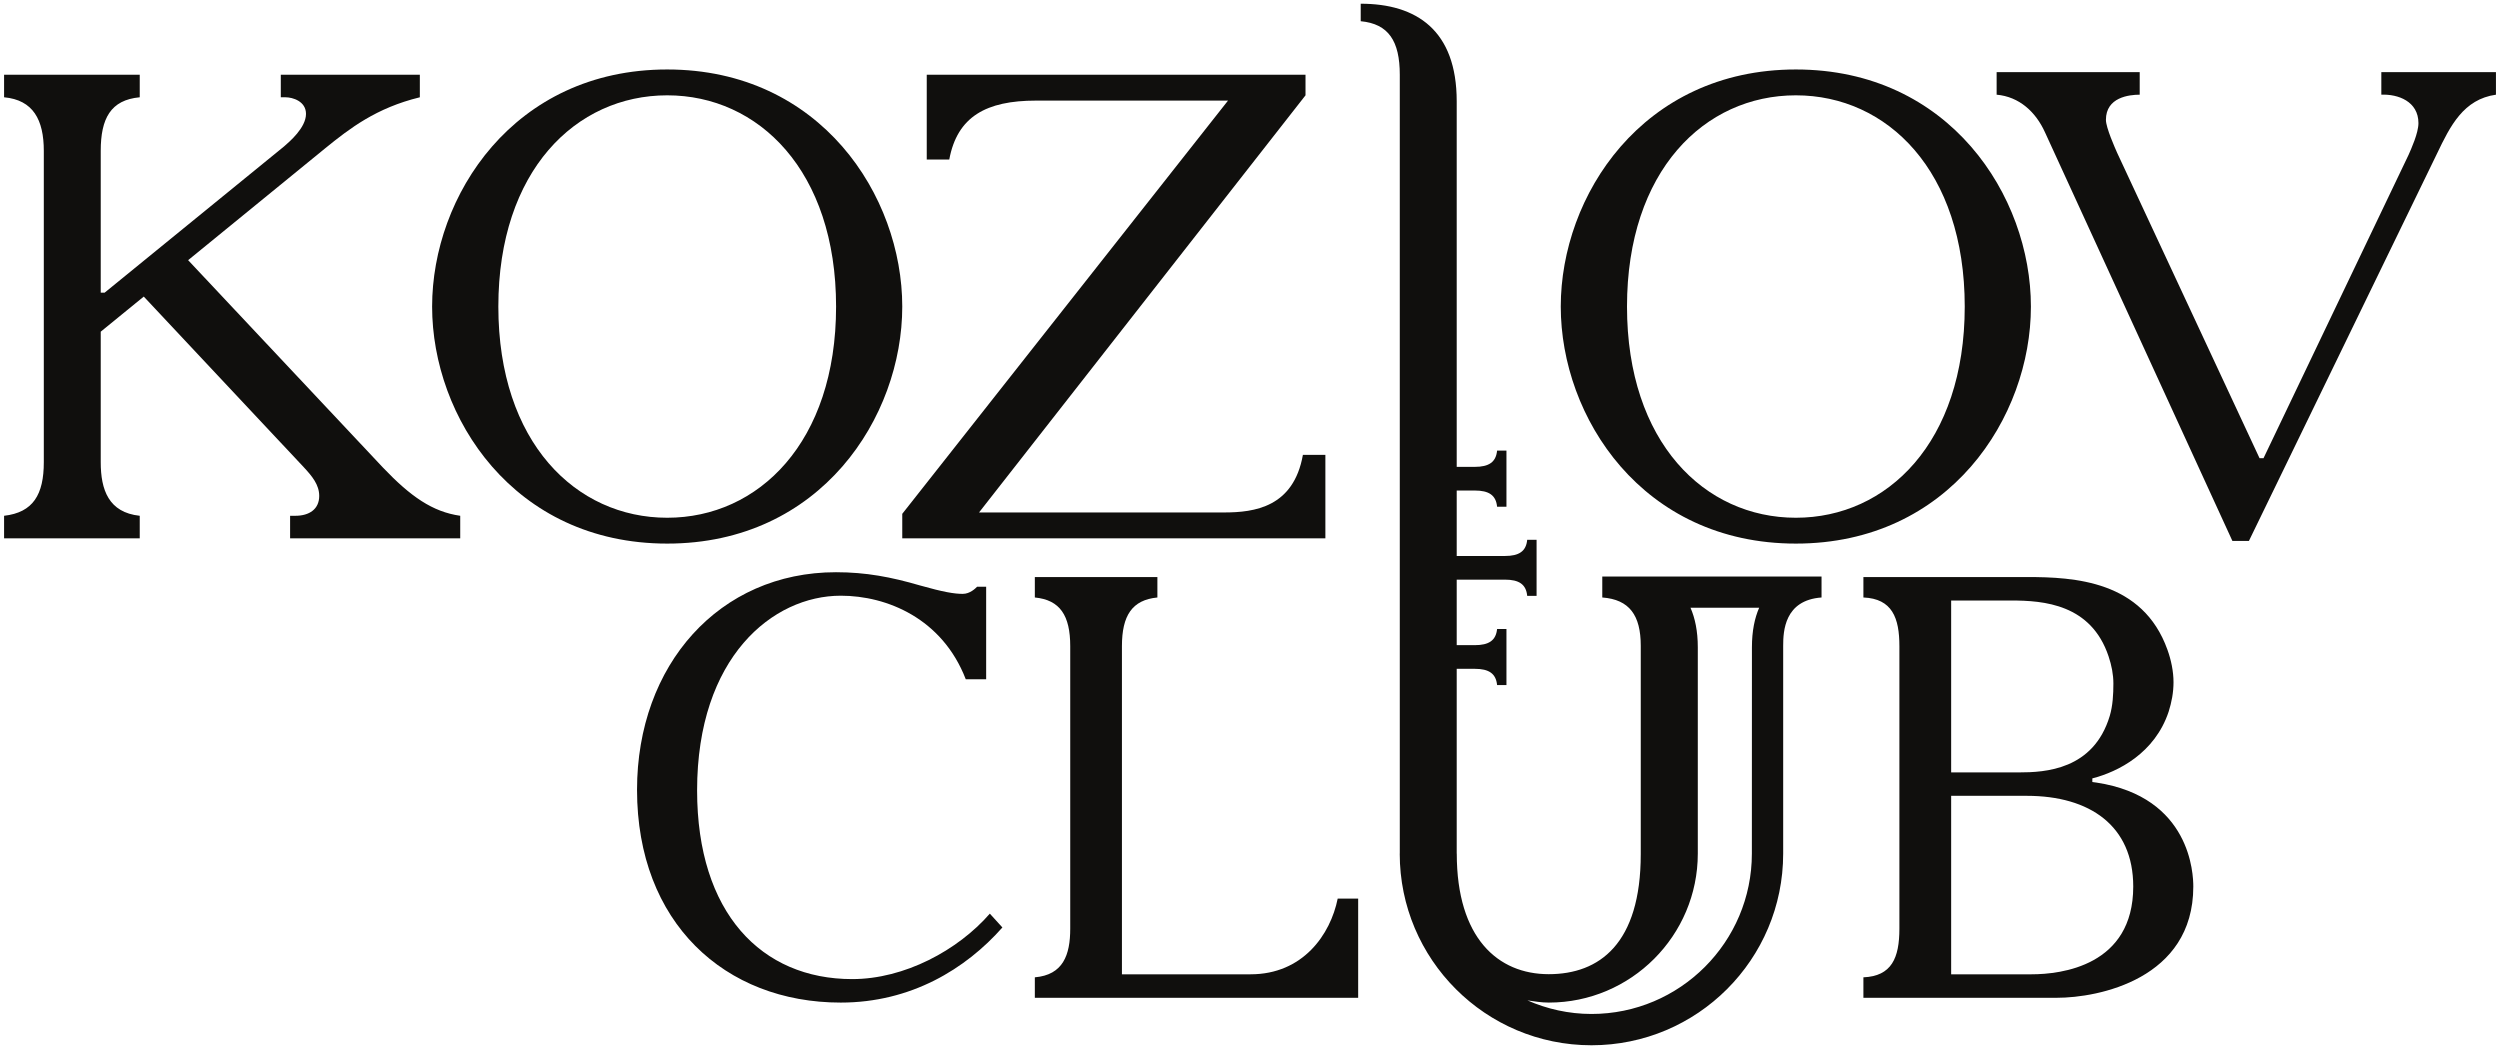
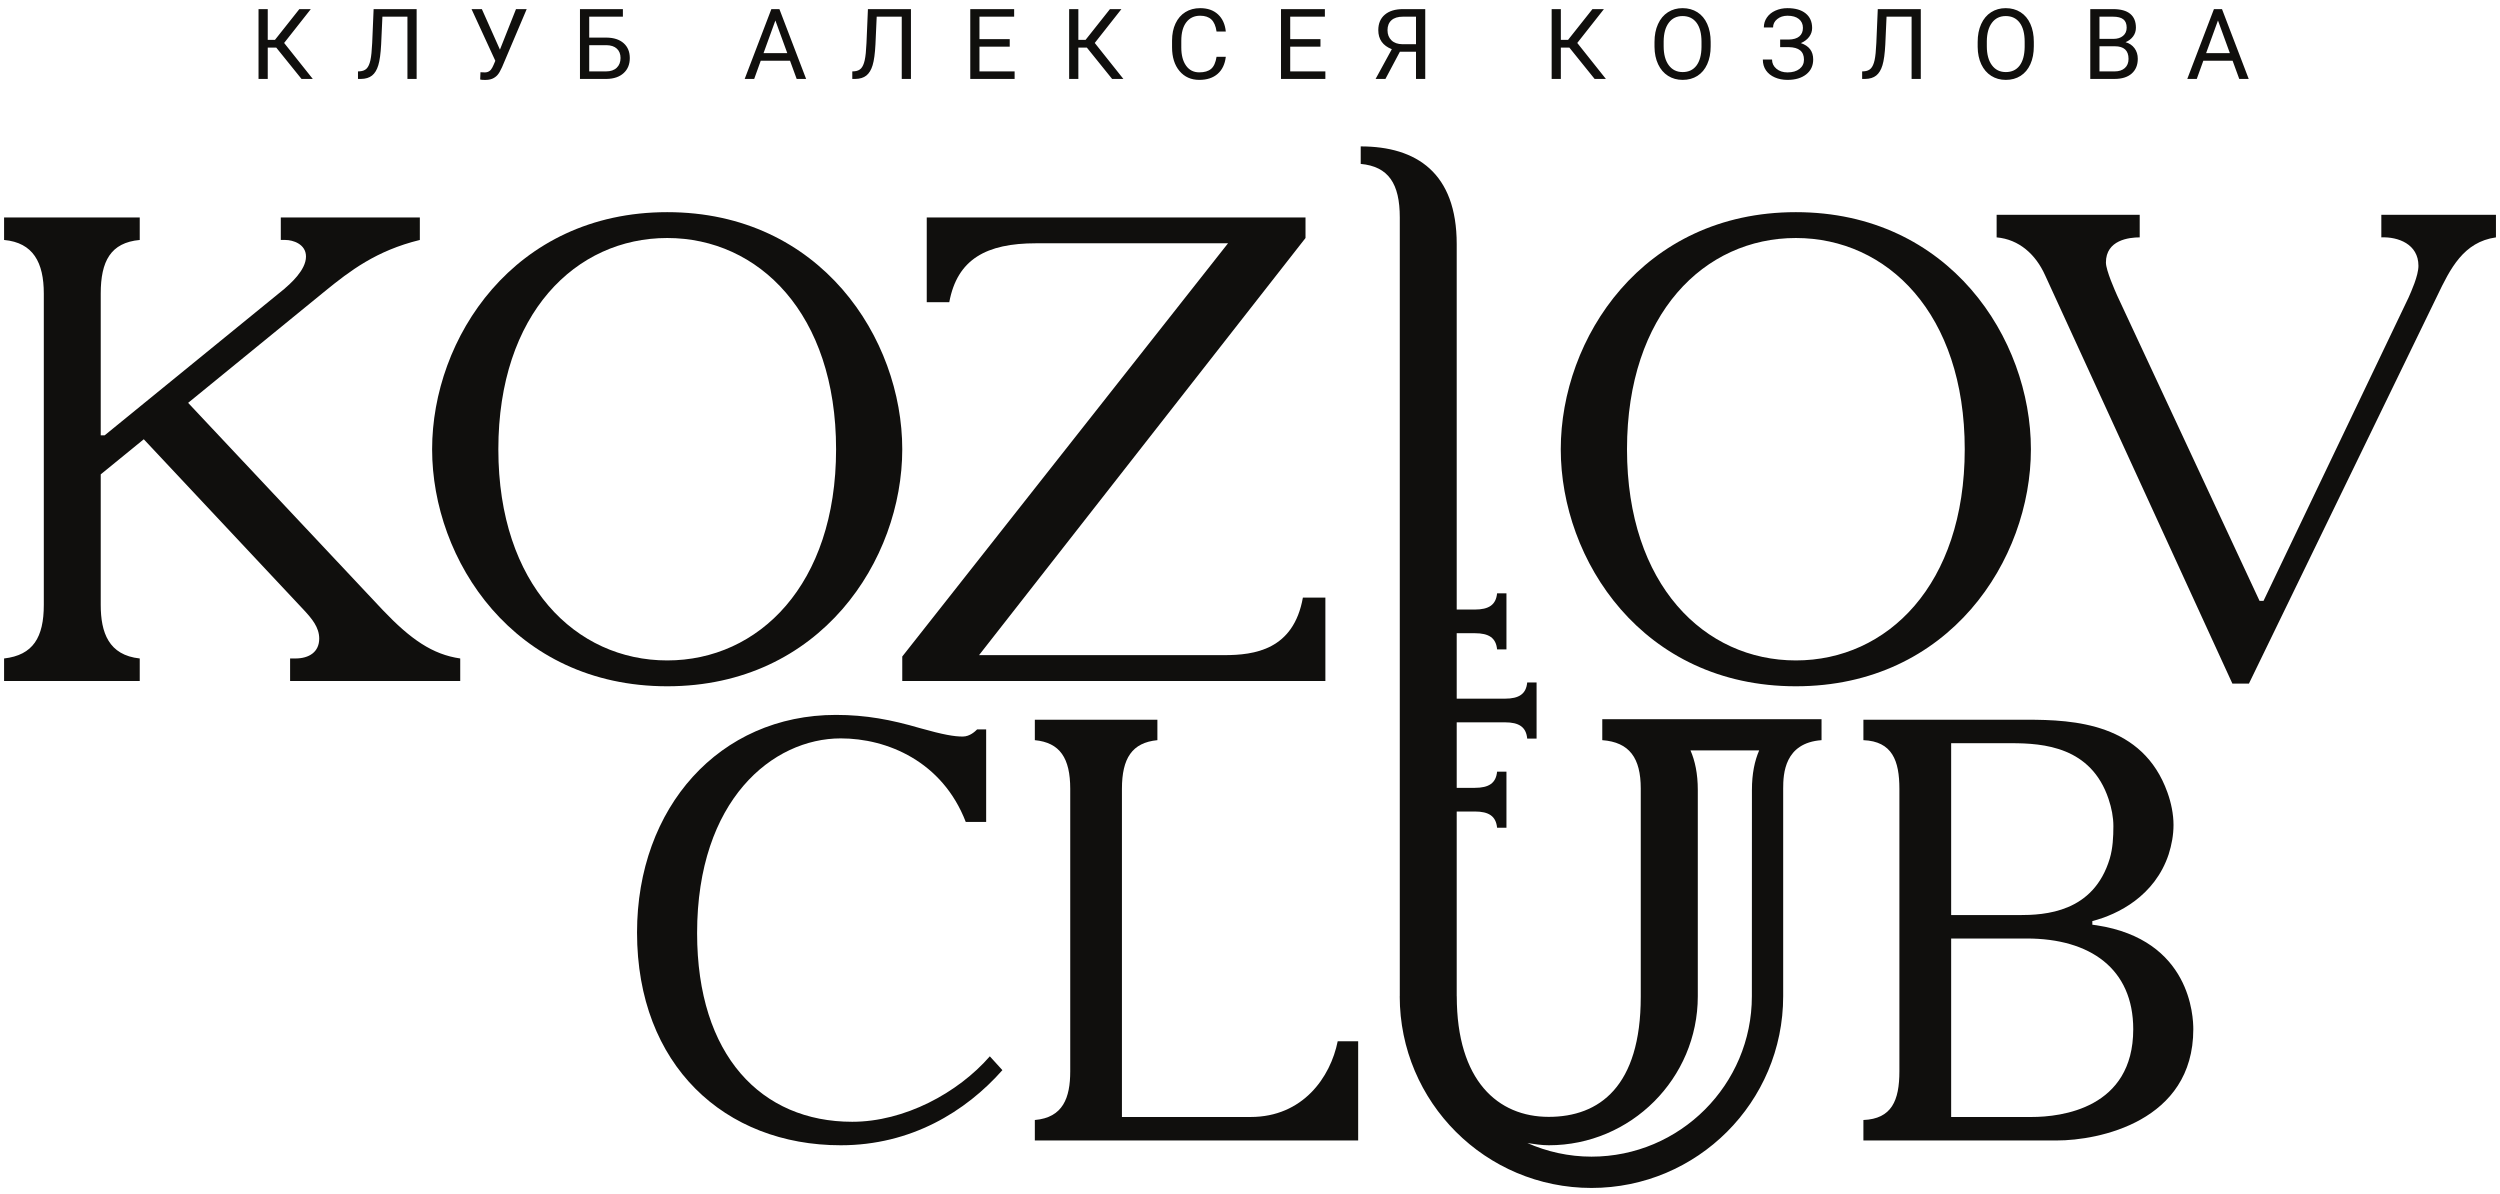
- <svg xmlns="http://www.w3.org/2000/svg" viewBox="249.2 0.2 164.7 69.2" role="img" aria-label="Kozlov Club">
+ <svg xmlns="http://www.w3.org/2000/svg" viewBox="249.2 -9.20 164.7 78.60" role="img" aria-label="Клуб Алексея Козлова, Kozlov Club">
  <defs>
    <clipPath id="clip-0">
      <path clip-rule="nonzero" d="M 1.07 4 L 32 4 L 32 36 L 1.07 36 Z M 1.07 4 " />
    </clipPath>
    <clipPath id="clip-1">
      <path clip-rule="nonzero" d="M 380 4 L 413.633 4 L 413.633 36 L 380 36 Z M 380 4 " />
    </clipPath>
    <clipPath id="clip-2">
      <path clip-rule="nonzero" d="M 338 0 L 370 0 L 370 69.062 L 338 69.062 Z M 338 0 " />
    </clipPath>
  </defs>
  <g clip-path="url(#clip-0)" />
  <path fill-rule="nonzero" fill="#100F0D" fill-opacity="1" d="M 258.406 5.125 L 258.406 6.609 C 256.488 6.785 255.836 8.008 255.836 10.141 L 255.836 19.48 L 256.094 19.48 L 267.922 9.84 C 268.27 9.535 269.359 8.617 269.359 7.703 C 269.359 6.871 268.484 6.609 268.008 6.609 L 267.699 6.609 L 267.699 5.125 L 276.859 5.125 L 276.859 6.609 C 273.984 7.309 272.238 8.66 270.625 9.969 L 261.594 17.34 L 274.422 30.996 C 276.25 32.914 277.691 33.918 279.52 34.18 L 279.52 35.664 L 268.312 35.664 L 268.312 34.18 L 268.66 34.18 C 269.574 34.18 270.23 33.746 270.23 32.871 C 270.23 32.129 269.75 31.562 269.227 30.996 L 258.672 19.738 L 255.836 22.051 L 255.836 30.648 C 255.836 32.477 256.359 33.961 258.406 34.18 L 258.406 35.664 L 249.469 35.664 L 249.469 34.18 C 251.387 33.961 252.086 32.781 252.086 30.648 L 252.086 10.141 C 252.086 8.094 251.387 6.785 249.469 6.609 L 249.469 5.125 L 258.406 5.125 " />
  <path fill-rule="nonzero" fill="#100F0D" fill-opacity="1" d="M 282.031 20.398 C 282.031 29.336 287.133 34.309 293.156 34.309 C 299.176 34.309 304.281 29.336 304.281 20.398 C 304.281 11.453 299.176 6.48 293.156 6.48 C 287.133 6.48 282.031 11.453 282.031 20.398 Z M 308.641 20.398 C 308.641 27.684 303.273 36.012 293.156 36.012 C 283.035 36.012 277.668 27.684 277.668 20.398 C 277.668 13.109 283.035 4.777 293.156 4.777 C 303.273 4.777 308.641 13.109 308.641 20.398 " />
  <path fill-rule="nonzero" fill="#100F0D" fill-opacity="1" d="M 310.254 5.125 L 335.207 5.125 L 335.207 6.48 L 313.699 33.961 L 329.84 33.961 C 331.848 33.961 334.422 33.613 335.035 30.168 L 336.516 30.168 L 336.516 35.664 L 308.641 35.664 L 308.641 34.051 L 330.102 6.828 L 317.449 6.828 C 314.18 6.828 312.262 7.875 311.738 10.711 L 310.254 10.711 L 310.254 5.125 " />
  <path fill-rule="nonzero" fill="#100F0D" fill-opacity="1" d="M 356.387 20.398 C 356.387 29.336 361.492 34.309 367.512 34.309 C 373.531 34.309 378.637 29.336 378.637 20.398 C 378.637 11.453 373.531 6.48 367.512 6.48 C 361.492 6.48 356.387 11.453 356.387 20.398 Z M 382.996 20.398 C 382.996 27.684 377.629 36.012 367.512 36.012 C 357.391 36.012 352.023 27.684 352.023 20.398 C 352.023 13.109 357.391 4.777 367.512 4.777 C 377.629 4.777 382.996 13.109 382.996 20.398 " />
  <g clip-path="url(#clip-1)">
    <path fill-rule="nonzero" fill="#100F0D" fill-opacity="1" d="M 390.164 4.953 L 390.164 6.438 C 389.465 6.438 387.938 6.609 387.938 8.094 C 387.938 8.617 388.547 9.969 388.68 10.273 L 398.059 30.387 L 398.32 30.387 L 407.875 10.406 C 408.047 10.016 408.527 8.965 408.527 8.312 C 408.527 6.875 407.176 6.391 406.082 6.438 L 406.082 4.953 L 413.633 4.953 L 413.633 6.438 C 411.496 6.742 410.625 8.488 409.75 10.32 L 397.359 35.836 L 396.27 35.836 L 383.926 8.922 C 383.316 7.57 382.227 6.57 380.738 6.438 L 380.738 4.953 L 390.164 4.953 " />
  </g>
  <path fill-rule="nonzero" fill="#100F0D" fill-opacity="1" d="M 312.824 44.949 C 311.281 40.949 307.637 39.445 304.59 39.445 C 300.117 39.445 295.125 43.484 295.125 52.273 C 295.125 60.348 299.363 64.703 305.344 64.703 C 308.785 64.703 312.309 62.805 314.41 60.391 L 315.238 61.301 C 312.824 64.031 309.219 66.25 304.59 66.25 C 296.949 66.25 291.168 60.984 291.168 52.234 C 291.168 43.996 296.59 37.898 304.273 37.898 C 306.25 37.898 307.914 38.215 309.812 38.77 C 311.359 39.207 312.07 39.324 312.625 39.324 C 313.102 39.324 313.457 38.969 313.574 38.852 L 314.168 38.852 L 314.168 44.949 L 312.824 44.949 " />
  <path fill-rule="nonzero" fill="#100F0D" fill-opacity="1" d="M 325.449 39.562 C 323.785 39.723 323.113 40.75 323.113 42.77 L 323.113 64.387 L 331.59 64.387 C 335.031 64.387 336.852 61.773 337.328 59.398 L 338.676 59.398 L 338.676 65.934 L 317.375 65.934 L 317.375 64.586 C 319.234 64.426 319.707 63.121 319.707 61.379 L 319.707 42.77 C 319.707 40.75 319.035 39.723 317.375 39.562 L 317.375 38.215 L 325.449 38.215 L 325.449 39.562 " />
  <path fill-rule="nonzero" fill="#100F0D" fill-opacity="1" d="M 383.043 64.387 C 384.984 64.387 389.738 63.832 389.738 58.605 C 389.738 54.609 386.887 52.629 382.727 52.629 L 377.742 52.629 L 377.742 64.387 Z M 382.211 51.086 C 383.918 51.086 387.121 50.926 388.191 47.363 C 388.391 46.688 388.43 45.938 388.43 45.227 C 388.43 44.633 388.312 44.035 388.113 43.441 C 386.965 40 383.836 39.762 381.699 39.762 L 377.742 39.762 L 377.742 51.086 Z M 382.727 38.215 C 385.855 38.215 390.367 38.453 391.992 43.008 C 392.234 43.68 392.391 44.434 392.391 45.145 C 392.391 45.816 392.27 46.453 392.07 47.086 C 391.16 49.82 388.746 51.043 387.043 51.48 L 387.043 51.719 C 387.121 51.719 387.242 51.758 387.324 51.758 C 393.539 52.707 393.695 57.812 393.695 58.605 C 393.695 64.703 387.441 65.934 384.707 65.934 L 371.961 65.934 L 371.961 64.586 C 373.82 64.508 374.332 63.316 374.332 61.379 L 374.332 42.77 C 374.332 40.906 373.859 39.641 371.961 39.562 L 371.961 38.215 L 382.727 38.215 " />
  <g clip-path="url(#clip-2)">
    <path fill-rule="nonzero" fill="#100F0D" fill-opacity="1" d="M 364.617 42.844 L 364.613 56.434 C 364.613 62.262 359.875 67 354.047 67 C 352.543 67 351.117 66.672 349.824 66.105 C 350.285 66.172 350.75 66.25 351.234 66.25 C 356.645 66.25 361.051 61.844 361.051 56.434 L 361.051 42.844 C 361.051 41.77 360.867 40.918 360.57 40.238 L 365.094 40.238 C 364.797 40.918 364.617 41.77 364.617 42.844 Z M 354.758 38.18 L 354.758 39.562 C 356.547 39.695 357.293 40.738 357.293 42.746 L 357.293 56.469 C 357.293 62.383 354.562 64.379 351.23 64.379 C 347.887 64.379 345.172 62.004 345.172 56.434 L 345.168 56.434 L 345.168 44.262 L 346.359 44.262 C 347.285 44.262 347.754 44.57 347.828 45.332 L 348.445 45.332 L 348.445 41.637 L 347.828 41.637 C 347.754 42.395 347.285 42.703 346.359 42.703 L 345.168 42.703 L 345.168 38.387 L 348.348 38.387 C 349.27 38.387 349.742 38.695 349.812 39.457 L 350.43 39.457 L 350.43 35.762 L 349.812 35.762 C 349.742 36.52 349.27 36.828 348.348 36.828 L 345.168 36.828 L 345.168 32.516 L 346.359 32.516 C 347.285 32.516 347.754 32.82 347.828 33.582 L 348.445 33.582 L 348.445 29.887 L 347.828 29.887 C 347.754 30.648 347.285 30.957 346.359 30.957 L 345.168 30.957 L 345.168 6.875 C 345.168 2.195 342.523 0.445 338.844 0.445 L 338.844 1.598 C 340.676 1.77 341.418 2.902 341.418 5.125 L 341.418 56.434 L 341.414 56.434 C 341.414 63.41 347.07 69.062 354.047 69.062 C 361.02 69.062 366.676 63.41 366.676 56.434 L 366.676 42.746 C 366.676 41.785 366.758 39.738 369.203 39.562 L 369.203 38.18 L 354.758 38.18 " />
  </g>
+   <path fill="#100F0D" d="M267.398 -6.066H266.839V-4.0H266.232V-8.6H266.839V-6.572H267.313L268.921 -8.6H269.676L267.919 -6.37L269.806 -4.0H269.063ZM276.648 -8.6V-4.0H276.042V-8.101H274.393L274.31 -6.278Q274.263 -5.362 274.122 -4.9Q273.982 -4.439 273.71 -4.223Q273.438 -4.006 272.984 -4.0H272.784V-4.496L272.911 -4.502Q273.205 -4.524 273.363 -4.693Q273.521 -4.862 273.603 -5.232Q273.685 -5.602 273.72 -6.37L273.814 -8.6ZM282.136 -5.93 283.194 -8.6H283.899L282.272 -4.768Q282.107 -4.401 281.965 -4.248Q281.823 -4.095 281.632 -4.014Q281.441 -3.934 281.153 -3.934Q280.904 -3.934 280.834 -3.962L280.853 -4.442L281.141 -4.43Q281.472 -4.43 281.633 -4.749L281.712 -4.913L281.832 -5.194L280.265 -8.6H280.945ZM290.236 -8.101H288.018V-6.723H289.162Q289.882 -6.714 290.287 -6.354Q290.691 -5.994 290.691 -5.374Q290.691 -4.752 290.283 -4.382Q289.876 -4.013 289.171 -4.0H287.408V-8.6H290.236ZM288.018 -6.224V-4.496H289.127Q289.579 -4.496 289.83 -4.736Q290.081 -4.976 290.081 -5.381Q290.081 -5.769 289.839 -5.994Q289.598 -6.218 289.152 -6.224ZM301.246 -5.201H299.318L298.886 -4.0H298.26L300.017 -8.6H300.547L302.307 -4.0H301.685ZM299.502 -5.7H301.066L300.282 -7.851ZM309.213 -8.6V-4.0H308.607V-8.101H306.957L306.875 -6.278Q306.828 -5.362 306.687 -4.9Q306.547 -4.439 306.275 -4.223Q306.003 -4.006 305.548 -4.0H305.349V-4.496L305.476 -4.502Q305.769 -4.524 305.927 -4.693Q306.085 -4.862 306.167 -5.232Q306.25 -5.602 306.284 -6.37L306.379 -8.6ZM315.721 -6.126H313.727V-4.496H316.043V-4.0H313.121V-8.6H316.012V-8.101H313.727V-6.622H315.721ZM320.801 -6.066H320.242V-4.0H319.635V-8.6H320.242V-6.572H320.716L322.324 -8.6H323.079L321.322 -6.37L323.208 -4.0H322.466ZM329.956 -5.46Q329.871 -4.73 329.418 -4.333Q328.964 -3.937 328.212 -3.937Q327.397 -3.937 326.906 -4.521Q326.415 -5.106 326.415 -6.085V-6.527Q326.415 -7.169 326.644 -7.655Q326.873 -8.142 327.293 -8.403Q327.713 -8.663 328.266 -8.663Q328.999 -8.663 329.441 -8.254Q329.884 -7.845 329.956 -7.121H329.347Q329.268 -7.671 329.004 -7.918Q328.74 -8.164 328.266 -8.164Q327.685 -8.164 327.355 -7.734Q327.024 -7.305 327.024 -6.512V-6.066Q327.024 -5.317 327.337 -4.875Q327.65 -4.433 328.212 -4.433Q328.718 -4.433 328.988 -4.662Q329.258 -4.891 329.347 -5.46ZM336.192 -6.126H334.199V-4.496H336.515V-4.0H333.592V-8.6H336.483V-8.101H334.199V-6.622H336.192ZM342.486 -4.0V-5.791H341.424L340.473 -4.0H339.825L340.893 -5.959Q340.002 -6.309 340.002 -7.213Q340.002 -7.87 340.434 -8.235Q340.865 -8.6 341.633 -8.6H343.095V-4.0ZM340.609 -7.213Q340.609 -6.796 340.87 -6.543Q341.13 -6.291 341.595 -6.287H342.486V-8.101H341.623Q341.13 -8.101 340.87 -7.867Q340.609 -7.633 340.609 -7.213ZM352.588 -6.066H352.029V-4.0H351.423V-8.6H352.029V-6.572H352.503L354.111 -8.6H354.866L353.11 -6.37L354.996 -4.0H354.253ZM361.899 -6.152Q361.899 -5.475 361.671 -4.971Q361.444 -4.468 361.027 -4.202Q360.61 -3.937 360.054 -3.937Q359.51 -3.937 359.09 -4.204Q358.67 -4.471 358.438 -4.965Q358.205 -5.46 358.199 -6.11V-6.442Q358.199 -7.106 358.43 -7.614Q358.66 -8.123 359.082 -8.393Q359.504 -8.663 360.047 -8.663Q360.6 -8.663 361.022 -8.396Q361.444 -8.129 361.671 -7.622Q361.899 -7.115 361.899 -6.442ZM361.295 -6.448Q361.295 -7.267 360.967 -7.704Q360.638 -8.142 360.047 -8.142Q359.472 -8.142 359.142 -7.704Q358.812 -7.267 358.802 -6.49V-6.152Q358.802 -5.359 359.136 -4.905Q359.469 -4.452 360.054 -4.452Q360.641 -4.452 360.963 -4.88Q361.286 -5.308 361.295 -6.107ZM367.977 -7.365Q367.977 -7.731 367.71 -7.948Q367.443 -8.164 366.96 -8.164Q366.555 -8.164 366.282 -7.941Q366.009 -7.719 366.009 -7.39H365.402Q365.402 -7.756 365.603 -8.047Q365.803 -8.338 366.163 -8.5Q366.524 -8.663 366.96 -8.663Q367.73 -8.663 368.157 -8.317Q368.583 -7.971 368.583 -7.355Q368.583 -7.036 368.388 -6.774Q368.192 -6.512 367.841 -6.36Q368.653 -6.088 368.653 -5.283Q368.653 -4.663 368.192 -4.3Q367.73 -3.937 366.96 -3.937Q366.501 -3.937 366.127 -4.1Q365.753 -4.262 365.544 -4.562Q365.336 -4.862 365.336 -5.276H365.942Q365.942 -4.913 366.23 -4.671Q366.517 -4.43 366.96 -4.43Q367.456 -4.43 367.751 -4.66Q368.046 -4.891 368.046 -5.27Q368.046 -6.079 367.045 -6.095H366.476V-6.594H367.042Q367.503 -6.603 367.74 -6.802Q367.977 -7.001 367.977 -7.365ZM375.742 -8.6V-4.0H375.136V-8.101H373.486L373.404 -6.278Q373.357 -5.362 373.216 -4.9Q373.076 -4.439 372.804 -4.223Q372.532 -4.006 372.077 -4.0H371.878V-4.496L372.005 -4.502Q372.298 -4.524 372.456 -4.693Q372.614 -4.862 372.697 -5.232Q372.779 -5.602 372.813 -6.37L372.908 -8.6ZM383.188 -6.152Q383.188 -5.475 382.961 -4.971Q382.733 -4.468 382.316 -4.202Q381.899 -3.937 381.343 -3.937Q380.8 -3.937 380.38 -4.204Q379.96 -4.471 379.727 -4.965Q379.495 -5.46 379.489 -6.11V-6.442Q379.489 -7.106 379.719 -7.614Q379.95 -8.123 380.372 -8.393Q380.794 -8.663 381.337 -8.663Q381.89 -8.663 382.312 -8.396Q382.733 -8.129 382.961 -7.622Q383.188 -7.115 383.188 -6.442ZM382.585 -6.448Q382.585 -7.267 382.256 -7.704Q381.928 -8.142 381.337 -8.142Q380.762 -8.142 380.432 -7.704Q380.102 -7.267 380.092 -6.49V-6.152Q380.092 -5.359 380.426 -4.905Q380.759 -4.452 381.343 -4.452Q381.931 -4.452 382.253 -4.88Q382.575 -5.308 382.585 -6.107ZM386.907 -4.0V-8.6H388.41Q389.159 -8.6 389.537 -8.29Q389.914 -7.981 389.914 -7.374Q389.914 -7.052 389.731 -6.804Q389.548 -6.556 389.232 -6.42Q389.605 -6.316 389.821 -6.024Q390.037 -5.731 390.037 -5.327Q390.037 -4.708 389.636 -4.354Q389.235 -4.0 388.502 -4.0ZM387.513 -6.152V-4.496H388.515Q388.938 -4.496 389.183 -4.716Q389.428 -4.935 389.428 -5.321Q389.428 -6.152 388.524 -6.152ZM387.513 -6.638H388.429Q388.827 -6.638 389.066 -6.837Q389.305 -7.036 389.305 -7.377Q389.305 -7.756 389.083 -7.929Q388.862 -8.101 388.41 -8.101H387.513ZM396.283 -5.201H394.356L393.923 -4.0H393.298L395.054 -8.6H395.585L397.345 -4.0H396.722ZM394.539 -5.7H396.103L395.32 -7.851Z" />
</svg>
